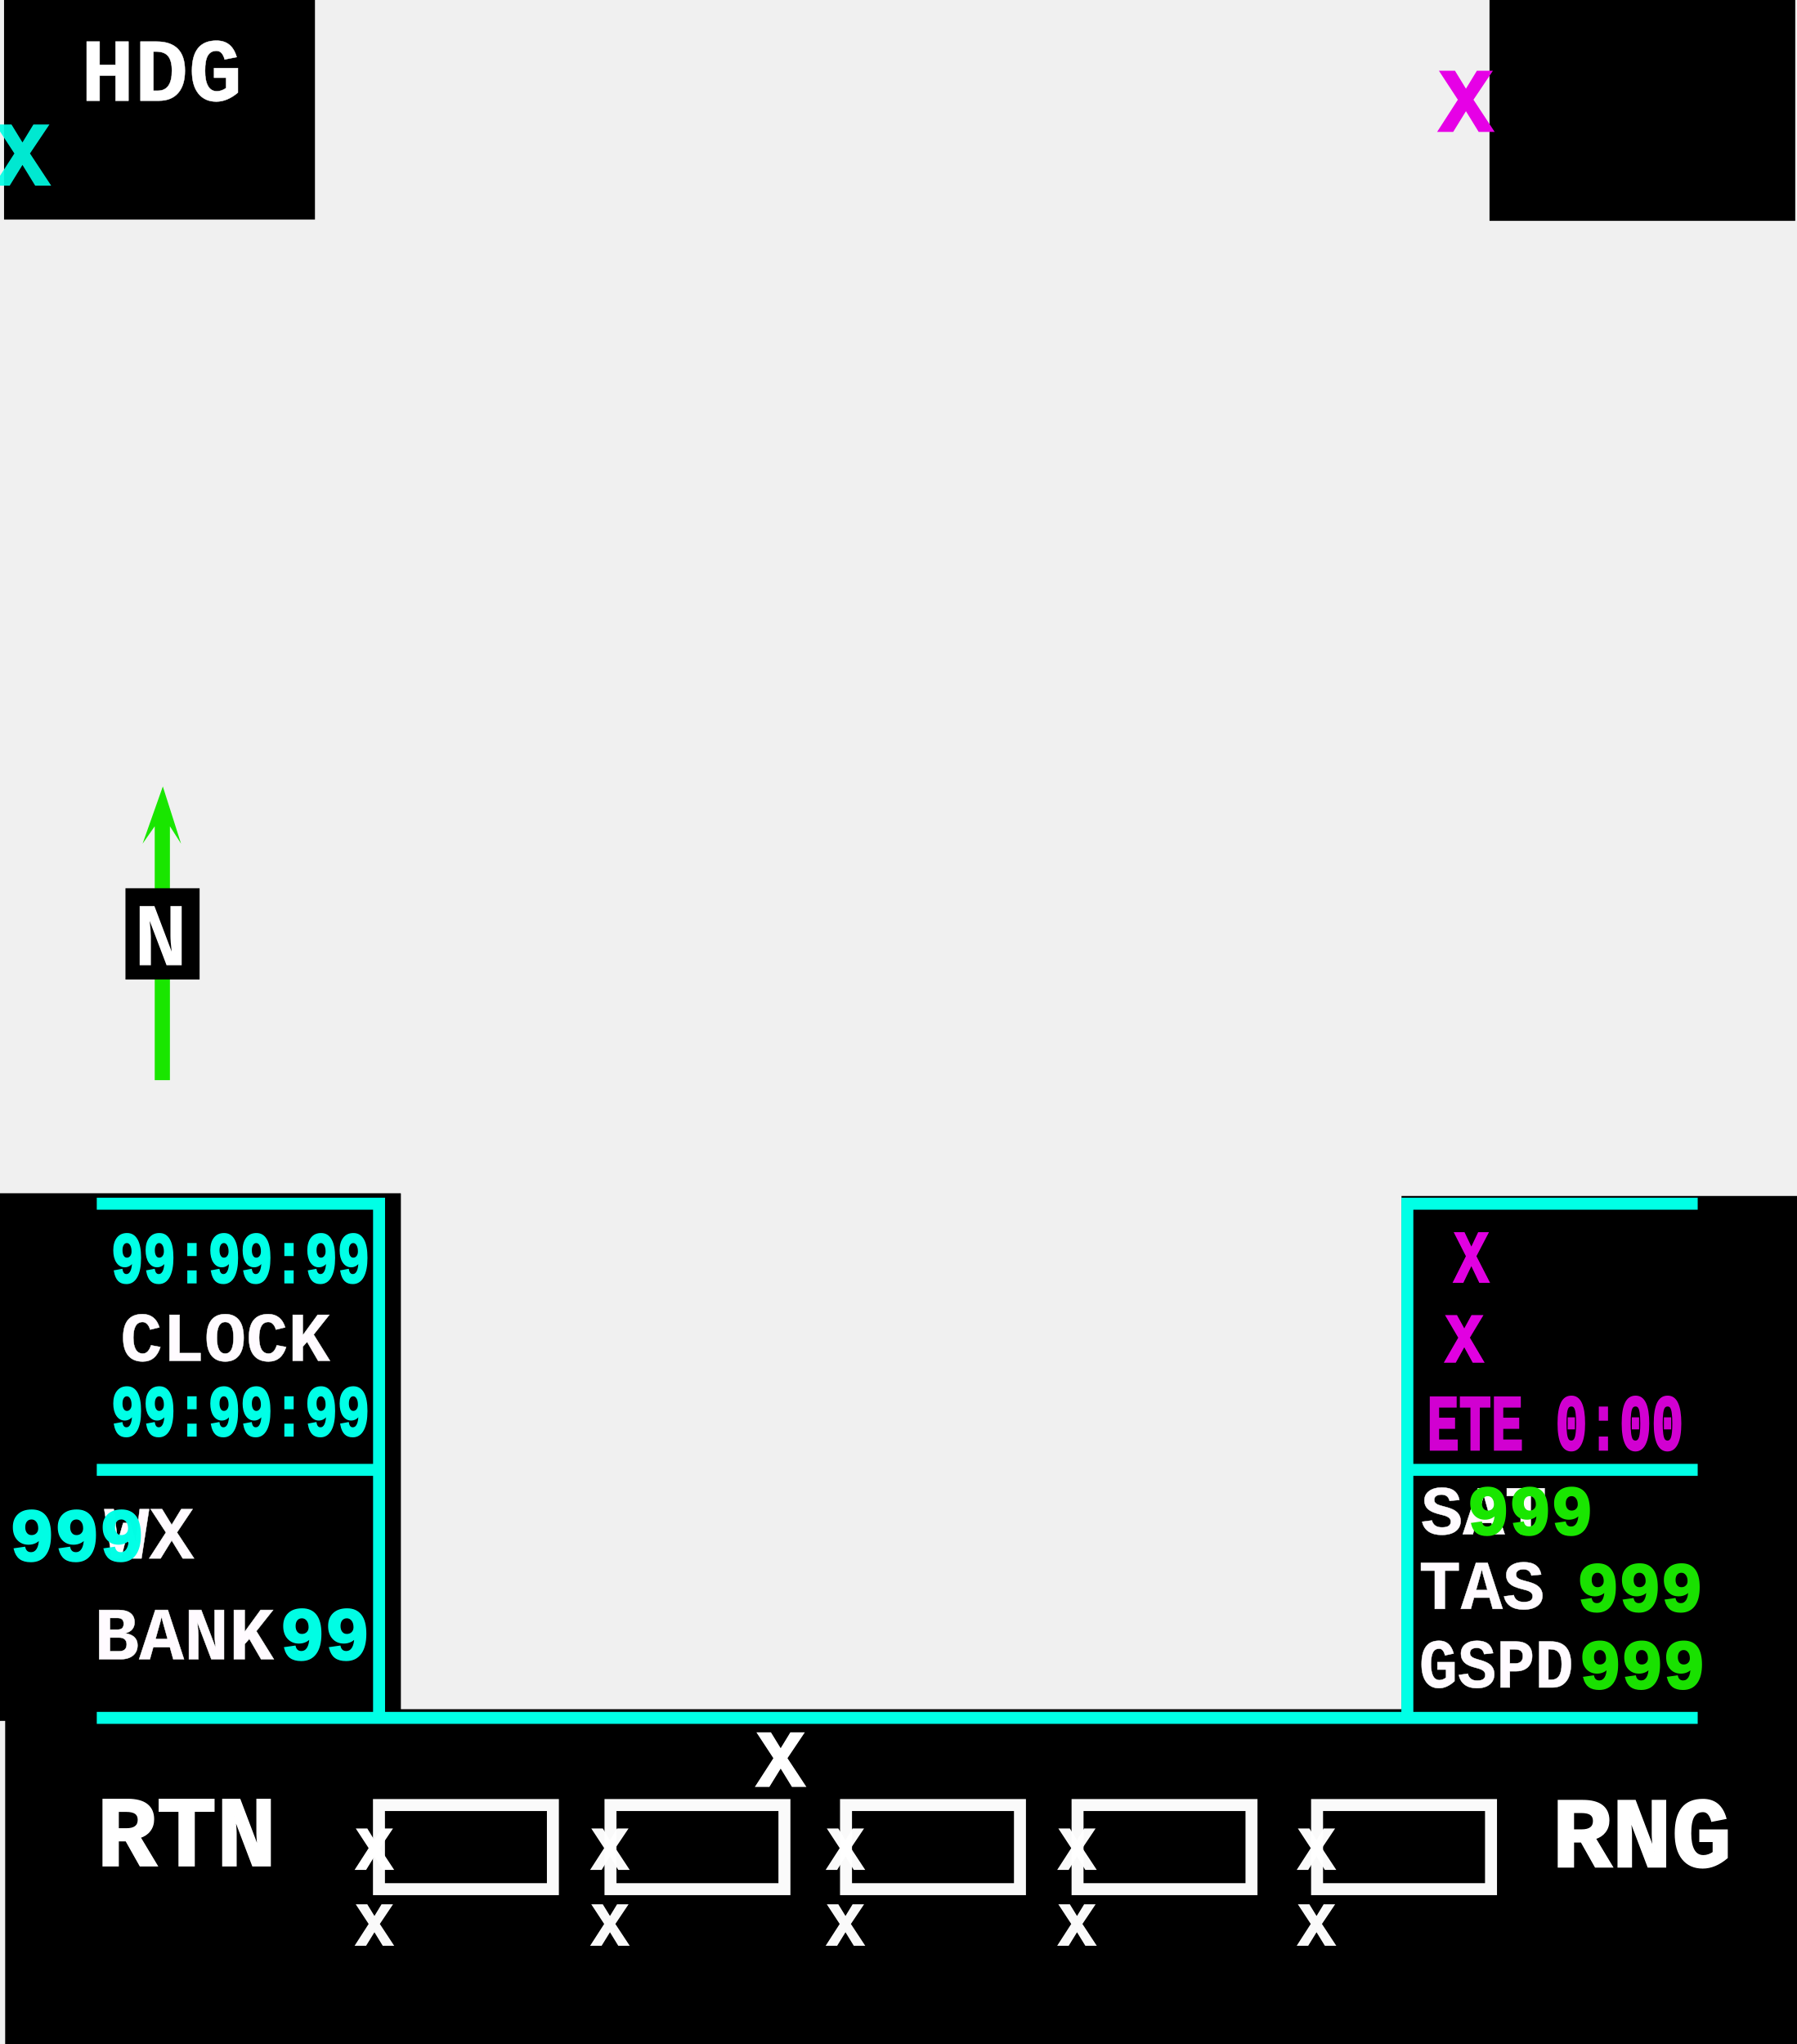
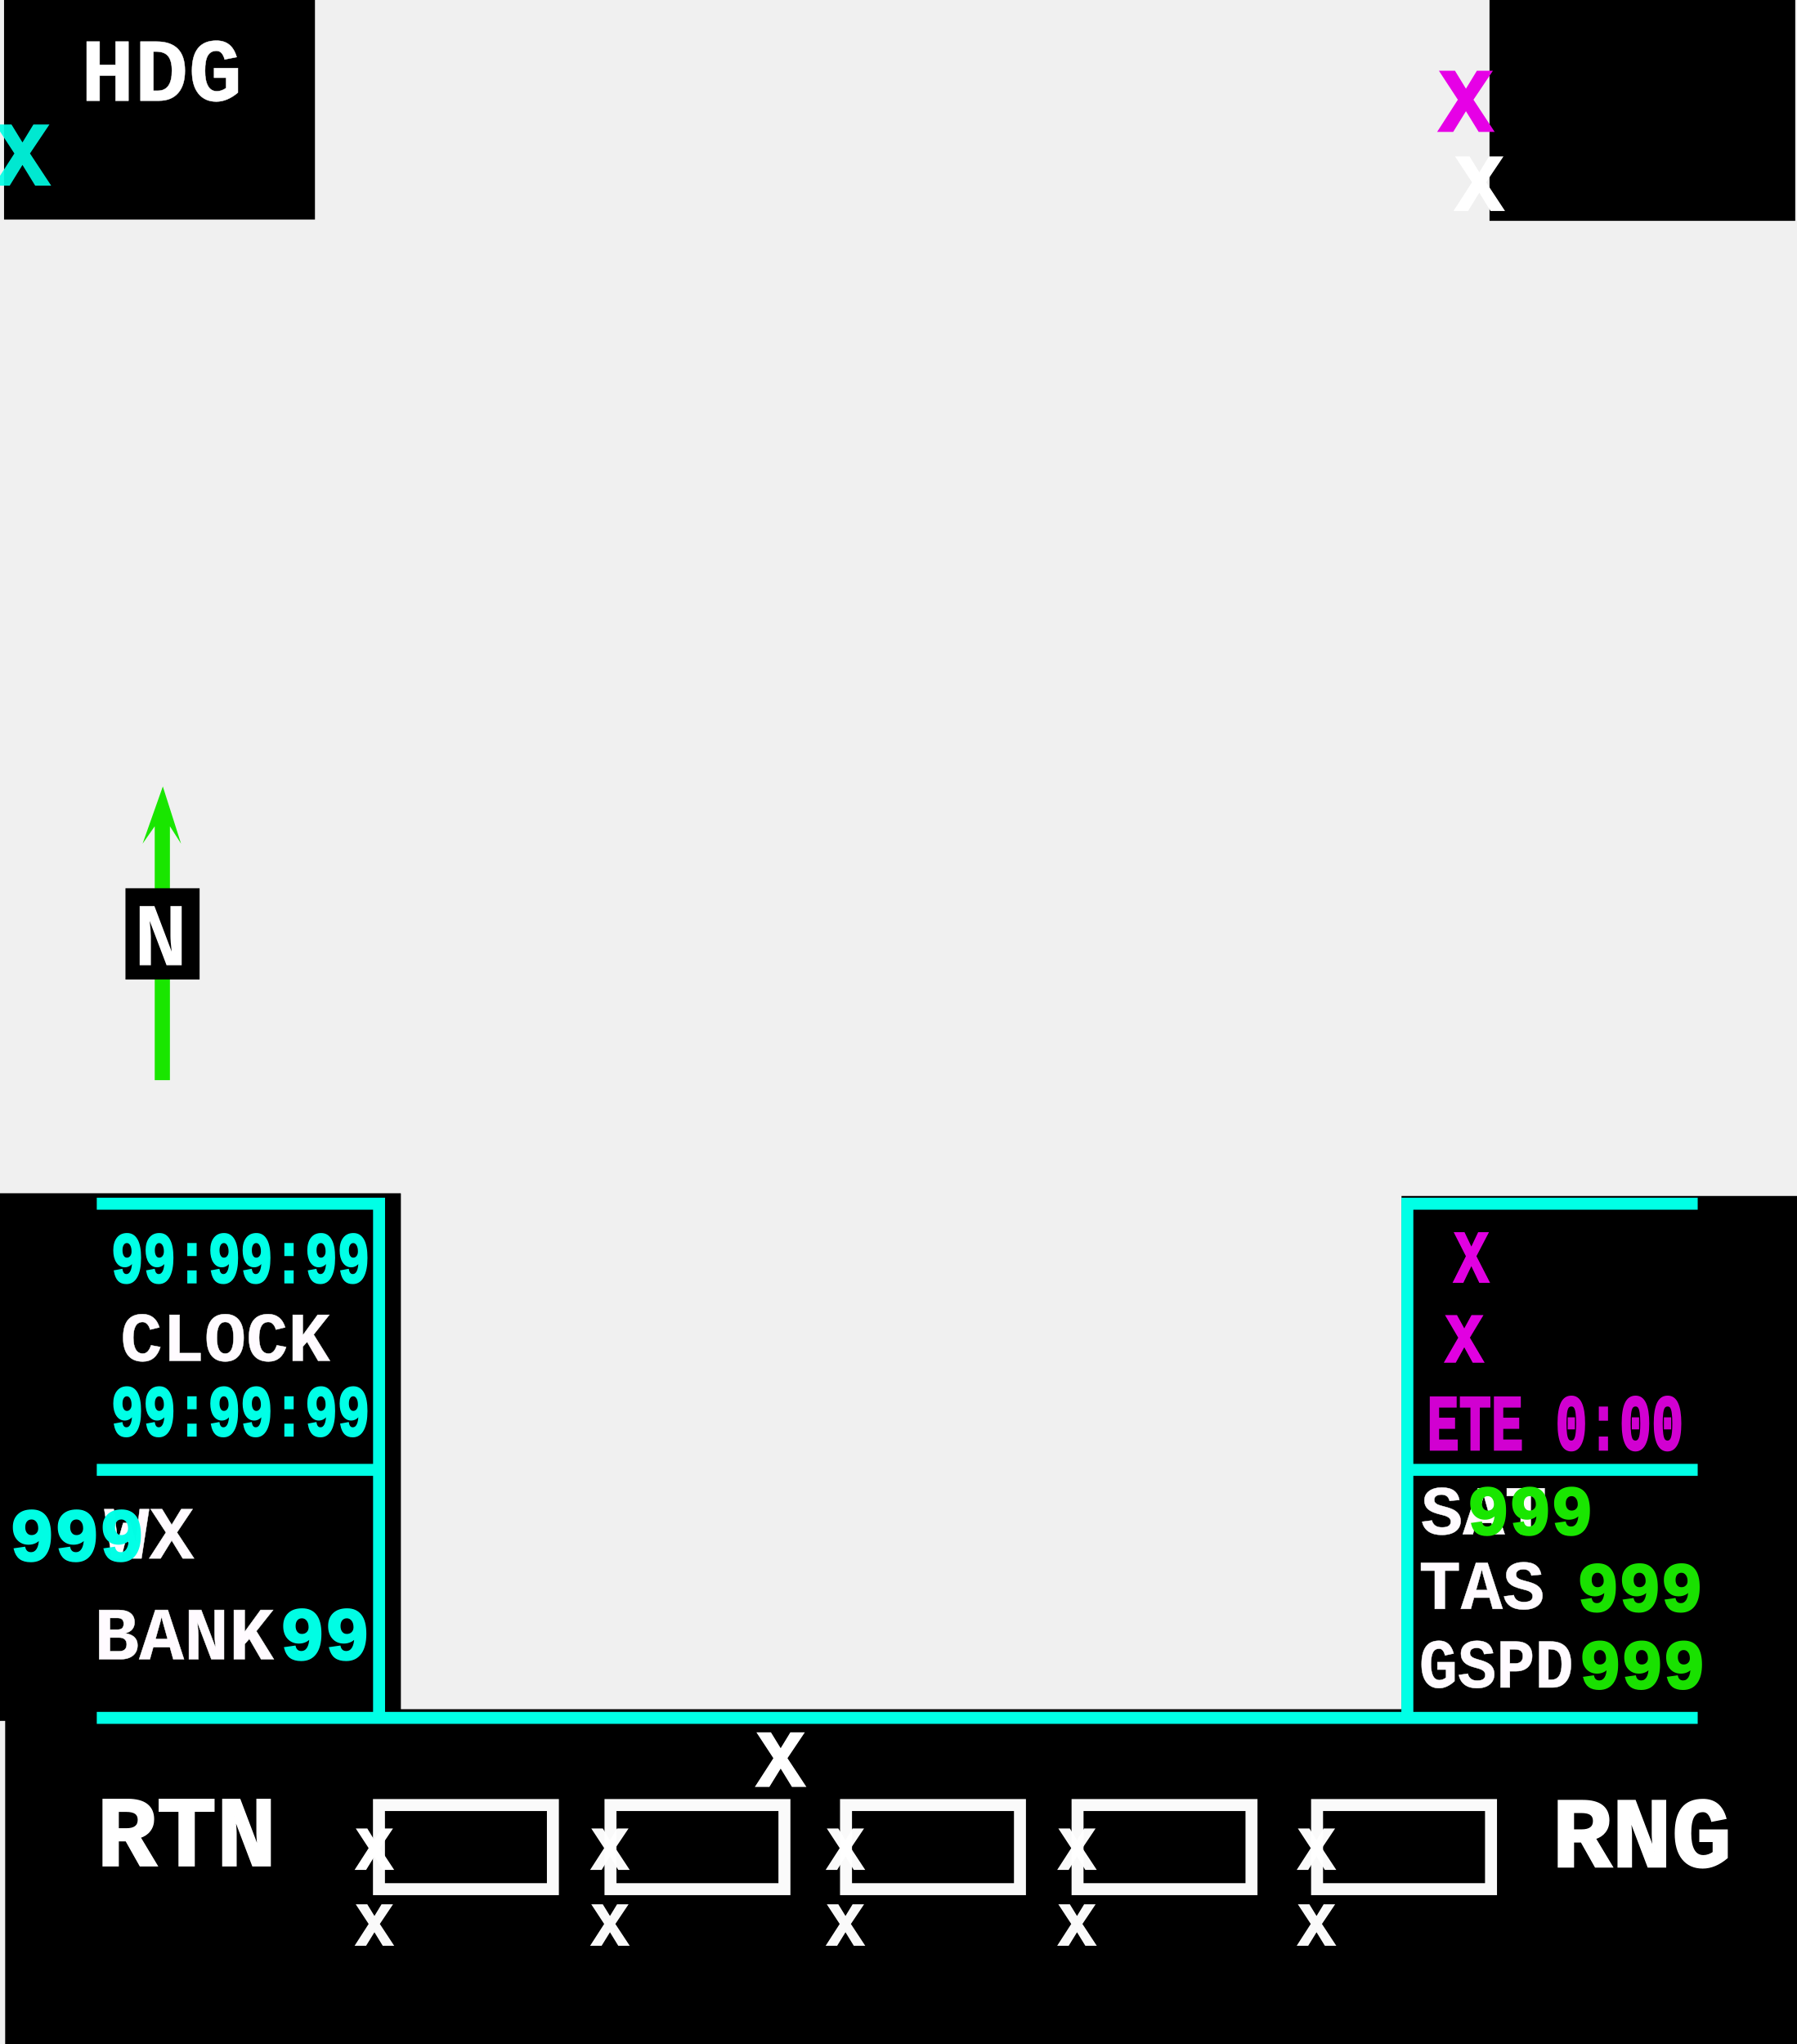
<svg xmlns="http://www.w3.org/2000/svg" width="900" height="1024" viewBox="0 0 900 1024" id="svg4136" version="1.1">
  <defs id="defs4138">
    <marker orient="auto" refY="0.0" refX="0.0" id="Arrow2Mend" style="overflow:visible;">
      <path id="path4363" style="fill-rule:evenodd;stroke-width:0.625;stroke-linejoin:round;stroke:#19e600;stroke-opacity:1;fill:#19e600;fill-opacity:1" d="M 8.719,4.034 L -2.207,0.016 L 8.719,-4.002 C 6.973,-1.63 6.983,1.616 8.719,4.034 z " transform="scale(0.6) rotate(180) translate(0,0)" />
    </marker>
    <marker orient="auto" refY="0.0" refX="0.0" id="Arrow2Lend" style="overflow:visible;">
      <path id="path4357" style="fill-rule:evenodd;stroke-width:0.625;stroke-linejoin:round;stroke:#19e600;stroke-opacity:1;fill:#19e600;fill-opacity:1" d="M 8.719,4.034 L -2.207,0.016 L 8.719,-4.002 C 6.973,-1.63 6.983,1.616 8.719,4.034 z " transform="scale(1.1) rotate(180) translate(1,0)" />
    </marker>
    <marker orient="auto" refY="0.0" refX="0.0" id="Arrow1Sstart" style="overflow:visible">
      <path id="path4309" d="M 0.0,0.0 L 5.0,-5.0 L -12.5,0.0 L 5.0,5.0 L 0.0,0.0 z " style="fill-rule:evenodd;stroke:#00ffff;stroke-width:1pt;stroke-opacity:1;fill:#00ffff;fill-opacity:1" transform="scale(0.2) translate(6,0)" />
    </marker>
    <marker orient="auto" refY="0.0" refX="0.0" id="marker4639" style="overflow:visible">
      <path id="path4641" d="M 0.0,0.0 L 5.0,-5.0 L -12.5,0.0 L 5.0,5.0 L 0.0,0.0 z " style="fill-rule:evenodd;stroke:#00ffff;stroke-width:1pt;stroke-opacity:1;fill:#00ffff;fill-opacity:1" transform="scale(0.4) translate(10,0)" />
    </marker>
    <marker orient="auto" refY="0.0" refX="0.0" id="Arrow1Mstart" style="overflow:visible">
      <path id="path4303" d="M 0.0,0.0 L 5.0,-5.0 L -12.5,0.0 L 5.0,5.0 L 0.0,0.0 z " style="fill-rule:evenodd;stroke:#00ffff;stroke-width:1pt;stroke-opacity:1;fill:#00ffff;fill-opacity:1" transform="scale(0.4) translate(10,0)" />
    </marker>
    <marker orient="auto" refY="0.0" refX="0.0" id="Arrow1Lstart" style="overflow:visible">
      <path id="path4297" d="M 0.0,0.0 L 5.0,-5.0 L -12.5,0.0 L 5.0,5.0 L 0.0,0.0 z " style="fill-rule:evenodd;stroke:#00ffff;stroke-width:1pt;stroke-opacity:1;fill:#00ffff;fill-opacity:1" transform="scale(0.8) translate(12.5,0)" />
    </marker>
    <marker orient="auto" refY="0" refX="0" id="Arrow1Sstart-8" style="overflow:visible">
      <path id="path4309-9" d="M 0,0 5,-5 -12.5,0 5,5 0,0 Z" style="fill:#00ffff;fill-opacity:1;fill-rule:evenodd;stroke:#00ffff;stroke-width:1pt;stroke-opacity:1" transform="matrix(0.2,0,0,0.2,1.2,0)" />
    </marker>
    <marker orient="auto" refY="0" refX="0" id="Arrow1Sstart-7" style="overflow:visible">
      <path id="path4309-6" d="M 0,0 5,-5 -12.5,0 5,5 0,0 Z" style="fill:#00ffff;fill-opacity:1;fill-rule:evenodd;stroke:#00ffff;stroke-width:1pt;stroke-opacity:1" transform="matrix(0.2,0,0,0.2,1.2,0)" />
    </marker>
  </defs>
  <g id="layer7" style="display:inline">
    <rect style="opacity:1;fill:#000000;fill-opacity:1;stroke:#000000;stroke-width:0.149;stroke-miterlimit:4;stroke-dasharray:none;stroke-dashoffset:0;stroke-opacity:1" id="rect1" width="199.222" height="262.847" x="702.232" y="599.236" />
    <rect style="opacity:1;fill:#000000;fill-opacity:1;stroke:#000000;stroke-width:0.153;stroke-miterlimit:4;stroke-dasharray:none;stroke-dashoffset:0;stroke-opacity:1" id="rect2" width="200.762" height="264.172" x="-0.024" y="597.909" />
    <rect style="opacity:1;fill:#000000;fill-opacity:1;stroke:#000000;stroke-width:0.276;stroke-miterlimit:4;stroke-dasharray:none;stroke-dashoffset:0;stroke-opacity:1" id="rect3" width="899.924" height="170.222" x="2.772" y="856.43" />
    <rect style="opacity:1;fill:#000000;fill-opacity:1;stroke:#000000;stroke-width:0.178;stroke-miterlimit:4;stroke-dasharray:none;stroke-dashoffset:0;stroke-opacity:0" id="rect4" width="153.172" height="111.45" x="746.247" y="-0.81" />
    <rect style="opacity:1;fill:#000000;fill-opacity:1;stroke:#000000;stroke-width:0.213;stroke-miterlimit:4;stroke-dasharray:none;stroke-dashoffset:0;stroke-opacity:0" id="rect5" width="155.764" height="112.844" x="2.027" y="-2.853" />
  </g>
  <g id="layer4" style="display:inline">
    <path style="fill:#000000;fill-opacity:1;fill-rule:nonzero;stroke:#00ffe6;stroke-width:6;stroke-linecap:butt;stroke-linejoin:miter;stroke-miterlimit:4;stroke-dasharray:none;stroke-opacity:1" d="m 48.487,603.03 141.421,0 0,257.589" id="path5688" />
    <path style="fill:none;fill-rule:evenodd;stroke:#00ffe6;stroke-width:6;stroke-linecap:butt;stroke-linejoin:miter;stroke-miterlimit:4;stroke-dasharray:none;stroke-opacity:1" d="m 48.487,736.37 141.421,0" id="path5690" />
    <path style="fill:none;fill-rule:evenodd;stroke:#00ffe6;stroke-width:6;stroke-linecap:butt;stroke-linejoin:miter;stroke-miterlimit:4;stroke-dasharray:none;stroke-opacity:1" d="m 850.548,603.03 -145.462,0 0,257.589" id="path5692" />
    <path style="fill:none;fill-rule:evenodd;stroke:#00ffe6;stroke-width:6;stroke-linecap:butt;stroke-linejoin:miter;stroke-miterlimit:4;stroke-dasharray:none;stroke-opacity:1" d="m 850.548,736.37 -145.462,0" id="path5694" />
    <path style="fill:none;fill-rule:evenodd;stroke:#00ffe6;stroke-width:6;stroke-linecap:butt;stroke-linejoin:miter;stroke-miterlimit:4;stroke-dasharray:none;stroke-opacity:1" d="m 48.487,860.619 802.061,0" id="path5696" />
  </g>
  <g id="layer5" style="display:inline">
    <text xml:space="preserve" style="font-style:normal;font-variant:normal;font-weight:bold;font-stretch:normal;font-size:37.5px;line-height:125%;font-family:'Liberation Mono';-inkscape-font-specification:'Liberation Mono, Bold';text-align:start;letter-spacing:0px;word-spacing:0px;writing-mode:lr-tb;text-anchor:start;fill:#fffbff;fill-opacity:1;stroke:#ffffff;stroke-width:0.2;stroke-linecap:butt;stroke-linejoin:miter;stroke-miterlimit:4;stroke-dasharray:none;stroke-opacity:1" x="52.235" y="780.744" id="text5718-3">
      <tspan id="tspan5740" x="52.235" y="780.744">WX</tspan>
    </text>
    <text xml:space="preserve" style="font-style:normal;font-variant:normal;font-weight:bold;font-stretch:normal;font-size:35px;line-height:125%;font-family:'Liberation Mono';-inkscape-font-specification:'Liberation Mono, Bold';text-align:start;letter-spacing:0px;word-spacing:0px;writing-mode:lr-tb;text-anchor:start;fill:#fffbff;fill-opacity:1;stroke:#ffffff;stroke-width:0.2;stroke-linecap:butt;stroke-linejoin:miter;stroke-miterlimit:4;stroke-dasharray:none;stroke-opacity:1" x="711.864" y="768.622" id="text5718-71-9">
      <tspan id="tspan5809" x="711.864" y="768.622">SAT</tspan>
    </text>
    <text xml:space="preserve" style="font-style:normal;font-variant:normal;font-weight:bold;font-stretch:normal;font-size:35px;line-height:125%;font-family:'Liberation Mono';-inkscape-font-specification:'Liberation Mono, Bold';text-align:start;letter-spacing:0px;word-spacing:0px;writing-mode:lr-tb;text-anchor:start;fill:#fffbff;fill-opacity:1;stroke:#ffffff;stroke-width:0.2;stroke-linecap:butt;stroke-linejoin:miter;stroke-miterlimit:4;stroke-dasharray:none;stroke-opacity:1" x="710.854" y="806.018" id="text5718-71-6">
      <tspan id="tspan5819" x="710.854" y="806.018">TAS</tspan>
    </text>
    <text xml:space="preserve" style="font-style:normal;font-variant:normal;font-weight:bold;font-stretch:normal;font-size:33.586px;line-height:125%;font-family:'Liberation Mono';-inkscape-font-specification:'Liberation Mono, Bold';text-align:start;letter-spacing:0px;word-spacing:0px;writing-mode:lr-tb;text-anchor:start;fill:#fffbff;fill-opacity:1;stroke:#ffffff;stroke-width:0.2;stroke-linecap:butt;stroke-linejoin:miter;stroke-miterlimit:4;stroke-dasharray:none;stroke-opacity:1" x="740.884" y="811.251" id="text5718-71-4" transform="scale(0.9596133,1.042086)">
      <tspan id="tspan5829" x="740.884" y="811.251">GSPD</tspan>
    </text>
    <text xml:space="preserve" style="font-style:normal;font-variant:normal;font-weight:bold;font-stretch:normal;font-size:37.5px;line-height:125%;font-family:'Liberation Mono';-inkscape-font-specification:'Liberation Mono, Bold';text-align:start;letter-spacing:0px;word-spacing:0px;writing-mode:lr-tb;text-anchor:start;fill:#fffbff;fill-opacity:1;stroke:#ffffff;stroke-width:0.2;stroke-linecap:butt;stroke-linejoin:miter;stroke-miterlimit:4;stroke-dasharray:none;stroke-opacity:1" x="47.184" y="831.252" id="text5718-3-9">
      <tspan id="tspan4299" x="47.184" y="831.252">BANK</tspan>
    </text>
    <text xml:space="preserve" style="font-style:normal;font-variant:normal;font-weight:bold;font-stretch:normal;font-size:35px;line-height:125%;font-family:'Liberation Mono';-inkscape-font-specification:'Liberation Mono, Bold';text-align:start;letter-spacing:0px;word-spacing:0px;writing-mode:lr-tb;text-anchor:start;fill:#fffbff;fill-opacity:1;stroke:#ffffff;stroke-width:0.2;stroke-linecap:butt;stroke-linejoin:miter;stroke-miterlimit:4;stroke-dasharray:none;stroke-opacity:1" x="60.316" y="681.749" id="text5718-3-5">
      <tspan id="tspan4309" x="60.316" y="681.749">CLOCK</tspan>
    </text>
    <text xml:space="preserve" style="font-style:normal;font-variant:normal;font-weight:bold;font-stretch:normal;font-size:45px;line-height:125%;font-family:'Liberation Mono';-inkscape-font-specification:'Liberation Mono, Bold';text-align:start;letter-spacing:0px;word-spacing:0px;writing-mode:lr-tb;text-anchor:start;fill:#ffffff;fill-opacity:1;stroke:#ffffff;stroke-width:0.2;stroke-linecap:butt;stroke-linejoin:miter;stroke-miterlimit:4;stroke-dasharray:none;stroke-opacity:1" x="40.397" y="50.461" id="text5718-3-5-2">
      <tspan id="tspan4335" x="40.397" y="50.461">HDG</tspan>
    </text>
  </g>
  <g id="layer2" style="display:inline;opacity:1">
    <text xml:space="preserve" style="font-style:normal;font-variant:normal;font-weight:bold;font-stretch:normal;font-size:31.177px;line-height:125%;font-family:'Liberation Mono';-inkscape-font-specification:'Liberation Mono, Bold';text-align:start;letter-spacing:0px;word-spacing:0px;writing-mode:lr-tb;text-anchor:start;fill:#00ffe6;fill-opacity:1;stroke:#00ffe6;stroke-width:1px;stroke-linecap:butt;stroke-linejoin:miter;stroke-opacity:1" x="64.29" y="556.321" id="clock" transform="scale(0.8660254,1.1547)">
      <tspan id="tspan4331" x="64.29" y="556.321">99:99:99</tspan>
    </text>
    <text xml:space="preserve" style="font-style:normal;font-variant:normal;font-weight:bold;font-stretch:normal;font-size:31.177px;line-height:125%;font-family:'Liberation Mono';-inkscape-font-specification:'Liberation Mono, Bold';text-align:start;letter-spacing:0px;word-spacing:0px;writing-mode:lr-tb;text-anchor:start;fill:#00ffe6;fill-opacity:1;stroke:#00ffe6;stroke-width:1px;stroke-linecap:butt;stroke-linejoin:miter;stroke-opacity:1" x="64.29" y="622.807" id="chrono" transform="scale(0.8660254,1.1547)">
      <tspan id="tspan4331-8" x="64.29" y="622.807">99:99:99</tspan>
    </text>
    <text xml:space="preserve" style="font-style:normal;font-variant:normal;font-weight:bold;font-stretch:normal;font-size:37.5px;line-height:125%;font-family:'Liberation Mono';-inkscape-font-specification:'Liberation Mono, Bold';text-align:end;letter-spacing:0px;word-spacing:0px;writing-mode:lr-tb;text-anchor:end;opacity:0.99;fill:#00ffe6;fill-opacity:1;stroke:#00ffe6;stroke-width:1px;stroke-linecap:butt;stroke-linejoin:miter;stroke-opacity:1" x="184.868" y="781.787" id="wx">
      <tspan id="tspan4361" x="184.868" y="781.787">999</tspan>
    </text>
    <text xml:space="preserve" style="font-style:normal;font-variant:normal;font-weight:bold;font-stretch:normal;font-size:37.5px;line-height:125%;font-family:'Liberation Mono';-inkscape-font-specification:'Liberation Mono, Bold';text-align:start;letter-spacing:0px;word-spacing:0px;writing-mode:lr-tb;text-anchor:start;opacity:0.99;fill:#00ffe6;fill-opacity:1;stroke:#00ffe6;stroke-width:1px;stroke-linecap:butt;stroke-linejoin:miter;stroke-opacity:1" x="140.289" y="831.304" id="bank">
      <tspan id="tspan4381" x="140.289" y="831.304">99</tspan>
    </text>
    <text xml:space="preserve" style="font-style:normal;font-variant:normal;font-weight:bold;font-stretch:normal;font-size:35px;line-height:125%;font-family:'Liberation Mono';-inkscape-font-specification:'Liberation Mono, Bold';text-align:center;letter-spacing:0px;word-spacing:0px;writing-mode:lr-tb;text-anchor:middle;fill:#19e600;fill-opacity:1;stroke:#19e600;stroke-width:1px;stroke-linecap:butt;stroke-linejoin:miter;stroke-opacity:1" x="819.153" y="768.695" id="sat">
      <tspan id="tspan4295" x="819.153" y="768.695">999</tspan>
    </text>
    <text xml:space="preserve" style="font-style:normal;font-variant:normal;font-weight:bold;font-stretch:normal;font-size:35px;line-height:125%;font-family:'Liberation Mono';-inkscape-font-specification:'Liberation Mono, Bold';text-align:start;letter-spacing:0px;word-spacing:0px;writing-mode:lr-tb;text-anchor:start;opacity:0.98;fill:#19e600;fill-opacity:1;stroke:#19e600;stroke-width:1px;stroke-linecap:butt;stroke-linejoin:miter;stroke-opacity:1" x="790.142" y="807.081" id="tas">
      <tspan id="tspan4413" x="790.142" y="807.081">999</tspan>
    </text>
    <text xml:space="preserve" style="font-style:normal;font-variant:normal;font-weight:bold;font-stretch:normal;font-size:35px;line-height:125%;font-family:'Liberation Mono';-inkscape-font-specification:'Liberation Mono, Bold';text-align:start;letter-spacing:0px;word-spacing:0px;writing-mode:lr-tb;text-anchor:start;opacity:0.98;fill:#19e600;fill-opacity:1;stroke:#19e600;stroke-width:1px;stroke-linecap:butt;stroke-linejoin:miter;stroke-opacity:1" x="791.285" y="845.795" id="gspd">
      <tspan id="tspan4413-4" x="791.285" y="845.795">999</tspan>
    </text>
    <text xml:space="preserve" style="font-style:normal;font-variant:normal;font-weight:bold;font-stretch:normal;font-size:32.5px;line-height:125%;font-family:'Liberation Mono';-inkscape-font-specification:'Liberation Mono, Bold';text-align:center;letter-spacing:0px;word-spacing:0px;writing-mode:lr;text-anchor:middle;opacity:0.98;fill:#e600e6;fill-opacity:1;stroke:#e600e6;stroke-width:1px;stroke-linecap:butt;stroke-linejoin:miter;stroke-opacity:1;" x="884.231" y="566.524" id="navDist" transform="scale(0.8822838,1.133422)">
      <tspan id="tspan4289" x="884.231" y="566.524">X</tspan>
    </text>
    <text xml:space="preserve" style="font-style:normal;font-variant:normal;font-weight:bold;font-stretch:normal;font-size:32.5px;line-height:125%;font-family:'Liberation Mono';-inkscape-font-specification:'Liberation Mono, Bold';text-align:center;letter-spacing:0px;word-spacing:0px;writing-mode:lr-tb;text-anchor:middle;opacity:0.98;fill:#e600e6;fill-opacity:1;stroke:#e600e6;stroke-width:1.163px;stroke-linecap:butt;stroke-linejoin:miter;stroke-opacity:1" x="823.976" y="645.429" id="navId" transform="scale(0.9462785,1.056771)">
      <tspan id="tspan4291" x="823.976" y="645.429" style="font-style:normal;font-variant:normal;font-weight:bold;font-stretch:normal;font-size:32.5px;line-height:125%;font-family:'Liberation Mono';-inkscape-font-specification:'Liberation Mono, Bold';text-align:center;writing-mode:lr-tb;text-anchor:middle;stroke-width:1.163px">X</tspan>
    </text>
    <text xml:space="preserve" style="font-style:normal;font-variant:normal;font-weight:bold;font-stretch:normal;font-size:32.5px;line-height:125%;font-family:'Liberation Mono';-inkscape-font-specification:'Liberation Mono, Bold';text-align:justify;letter-spacing:0px;word-spacing:0px;writing-mode:lr-tb;text-anchor:start;opacity:0.91;fill:#e600e6;fill-opacity:1;stroke:#e600e6;stroke-width:1px;stroke-linecap:butt;stroke-linejoin:miter;stroke-opacity:1" x="867.807" y="598.251" id="navTtw" transform="scale(0.823847,1.213818)">
      <tspan id="tspan4281" x="867.807" y="598.251">ETE 0:00</tspan>
    </text>
    <text xml:space="preserve" style="font-style:normal;font-variant:normal;font-weight:bold;font-stretch:normal;font-size:45px;line-height:125%;font-family:'Liberation Mono';-inkscape-font-specification:'Liberation Mono, Bold';text-align:center;letter-spacing:0px;word-spacing:0px;writing-mode:lr-tb;text-anchor:middle;fill:#e600e6;fill-opacity:1;stroke:#e600e6;stroke-width:1px;stroke-linecap:butt;stroke-linejoin:miter;stroke-opacity:1" x="801.924" y="65.58" id="navType">
      <tspan id="tspan4313" x="801.924" y="65.58">X</tspan>
    </text>
    <text xml:space="preserve" style="font-style:normal;font-variant:normal;font-weight:bold;font-stretch:normal;font-size:45px;line-height:125%;font-family:'Liberation Mono';-inkscape-font-specification:'Liberation Mono, Bold';text-align:center;letter-spacing:0px;word-spacing:0px;writing-mode:lr-tb;text-anchor:middle;opacity:0.91;fill:#00ffe6;fill-opacity:1;stroke:#00ffe6;stroke-width:1px;stroke-linecap:butt;stroke-linejoin:miter;stroke-opacity:1" x="78.739" y="92.506" id="hdgAnn">
      <tspan id="tspan4217" x="78.739" y="92.506">X</tspan>
    </text>
+     <text xml:space="preserve" style="font-style:normal;font-variant:normal;font-weight:bold;font-stretch:normal;font-size:40px;line-height:125%;font-family:'Liberation Mono';-inkscape-font-specification:'Liberation Mono, Bold';text-align:center;letter-spacing:0px;word-spacing:0px;writing-mode:lr;text-anchor:middle;display:inline;opacity:1;fill:#ffffff;fill-opacity:1;stroke:#ffffff;stroke-width:1px;stroke-linecap:butt;stroke-linejoin:miter;stroke-opacity:1;" x="801.118" y="105.215" id="distRem">
+       <tspan id="tspan4313-6" x="801.118" y="105.215">X</tspan>
+     </text>
  </g>
  <g id="layer3" style="display:inline;opacity:1">
    <text xml:space="preserve" style="font-style:normal;font-variant:normal;font-weight:bold;font-stretch:normal;font-size:40px;line-height:125%;font-family:'Liberation Mono';-inkscape-font-specification:'Liberation Mono, Bold';text-align:center;letter-spacing:0px;word-spacing:0px;writing-mode:lr-tb;text-anchor:middle;fill:#ffffff;fill-opacity:1;stroke:#ffffff;stroke-width:1px;stroke-linecap:butt;stroke-linejoin:miter;stroke-opacity:1" x="451.099" y="894.714" id="main">
      <tspan id="tspan4204" x="451.099" y="894.714">X</tspan>
    </text>
    <text xml:space="preserve" style="font-style:normal;font-variant:normal;font-weight:bold;font-stretch:normal;font-size:50px;line-height:125%;font-family:'Liberation Mono';-inkscape-font-specification:'Liberation Mono, Bold';text-align:start;letter-spacing:0px;word-spacing:0px;writing-mode:lr-tb;text-anchor:start;fill:#ffffff;fill-opacity:1;stroke:#ffffff;stroke-width:1px;stroke-linecap:butt;stroke-linejoin:miter;stroke-opacity:1" x="48.487" y="934.571" id="text4206">
      <tspan id="tspan4208" x="48.487" y="934.571">RTN</tspan>
    </text>
    <text xml:space="preserve" style="font-style:normal;font-variant:normal;font-weight:bold;font-stretch:normal;font-size:50px;line-height:125%;font-family:'Liberation Mono';-inkscape-font-specification:'Liberation Mono, Bold';text-align:justify;letter-spacing:0px;word-spacing:0px;writing-mode:lr-tb;text-anchor:start;fill:#ffffff;fill-opacity:1;stroke:#ffffff;stroke-width:1px;stroke-linecap:butt;stroke-linejoin:miter;stroke-opacity:1" x="777.571" y="935.143" id="text4210">
      <tspan id="tspan4212" x="777.571" y="935.143">RNG</tspan>
    </text>
    <text xml:space="preserve" style="font-style:normal;font-variant:normal;font-weight:bold;font-stretch:normal;font-size:30px;line-height:125%;font-family:'Liberation Mono';-inkscape-font-specification:'Liberation Mono, Bold';text-align:center;letter-spacing:0px;word-spacing:0px;writing-mode:lr-tb;text-anchor:middle;fill:#ffffff;fill-opacity:1;stroke:#ffffff;stroke-width:1px;stroke-linecap:butt;stroke-linejoin:miter;stroke-opacity:1" x="232.571" y="936.286" id="menu1">
      <tspan id="tspan4213" x="232.571" y="936.286">X</tspan>
    </text>
    <text xml:space="preserve" style="font-style:normal;font-variant:normal;font-weight:bold;font-stretch:normal;font-size:30px;line-height:125%;font-family:'Liberation Mono';-inkscape-font-specification:'Liberation Mono, Bold';text-align:center;letter-spacing:0px;word-spacing:0px;writing-mode:lr-tb;text-anchor:middle;opacity:0.98;fill:#ffffff;fill-opacity:1;stroke:#ffffff;stroke-width:1px;stroke-linecap:butt;stroke-linejoin:miter;stroke-opacity:1" x="350.571" y="936.286" id="menu2">
      <tspan id="tspan4213-8" x="350.571" y="936.286">X</tspan>
    </text>
    <text xml:space="preserve" style="font-style:normal;font-variant:normal;font-weight:bold;font-stretch:normal;font-size:30px;line-height:125%;font-family:'Liberation Mono';-inkscape-font-specification:'Liberation Mono, Bold';text-align:center;letter-spacing:0px;word-spacing:0px;writing-mode:lr-tb;text-anchor:middle;opacity:0.98;fill:#ffffff;fill-opacity:1;stroke:#ffffff;stroke-width:1px;stroke-linecap:butt;stroke-linejoin:miter;stroke-opacity:1" x="468.571" y="936.286" id="menu3">
      <tspan id="tspan4213-8-1" x="468.571" y="936.286">X</tspan>
    </text>
    <text xml:space="preserve" style="font-style:normal;font-variant:normal;font-weight:bold;font-stretch:normal;font-size:30px;line-height:125%;font-family:'Liberation Mono';-inkscape-font-specification:'Liberation Mono, Bold';text-align:center;letter-spacing:0px;word-spacing:0px;writing-mode:lr-tb;text-anchor:middle;opacity:0.98;fill:#ffffff;fill-opacity:1;stroke:#ffffff;stroke-width:1px;stroke-linecap:butt;stroke-linejoin:miter;stroke-opacity:1" x="584.571" y="936.286" id="menu4">
      <tspan id="tspan4213-8-8" x="584.571" y="936.286">X</tspan>
    </text>
    <text xml:space="preserve" style="font-style:normal;font-variant:normal;font-weight:bold;font-stretch:normal;font-size:30px;line-height:125%;font-family:'Liberation Mono';-inkscape-font-specification:'Liberation Mono, Bold';text-align:center;letter-spacing:0px;word-spacing:0px;writing-mode:lr-tb;text-anchor:middle;opacity:0.98;fill:#ffffff;fill-opacity:1;stroke:#ffffff;stroke-width:1px;stroke-linecap:butt;stroke-linejoin:miter;stroke-opacity:1" x="704.571" y="936.286" id="menu5">
      <tspan id="tspan4213-8-9" x="704.571" y="936.286">X</tspan>
    </text>
    <text xml:space="preserve" style="font-style:normal;font-variant:normal;font-weight:bold;font-stretch:normal;font-size:30px;line-height:125%;font-family:'Liberation Mono';-inkscape-font-specification:'Liberation Mono, Bold';text-align:center;letter-spacing:0px;word-spacing:0px;writing-mode:lr-tb;text-anchor:middle;opacity:0.98;fill:#ffffff;fill-opacity:1;stroke:#ffffff;stroke-width:1px;stroke-linecap:butt;stroke-linejoin:miter;stroke-opacity:1" x="232.571" y="974.286" id="menu1b">
      <tspan id="tspan4213-86" x="232.571" y="974.286">X</tspan>
    </text>
    <text xml:space="preserve" style="font-style:normal;font-variant:normal;font-weight:bold;font-stretch:normal;font-size:30px;line-height:125%;font-family:'Liberation Mono';-inkscape-font-specification:'Liberation Mono, Bold';text-align:center;letter-spacing:0px;word-spacing:0px;writing-mode:lr-tb;text-anchor:middle;opacity:0.98;fill:#ffffff;fill-opacity:1;stroke:#ffffff;stroke-width:1px;stroke-linecap:butt;stroke-linejoin:miter;stroke-opacity:1" x="350.571" y="974.286" id="menu2b">
      <tspan id="tspan4213-8-4" x="350.571" y="974.286">X</tspan>
    </text>
    <text xml:space="preserve" style="font-style:normal;font-variant:normal;font-weight:bold;font-stretch:normal;font-size:30px;line-height:125%;font-family:'Liberation Mono';-inkscape-font-specification:'Liberation Mono, Bold';text-align:center;letter-spacing:0px;word-spacing:0px;writing-mode:lr-tb;text-anchor:middle;opacity:0.98;fill:#ffffff;fill-opacity:1;stroke:#ffffff;stroke-width:1px;stroke-linecap:butt;stroke-linejoin:miter;stroke-opacity:1" x="468.571" y="974.286" id="menu3b">
      <tspan id="tspan4213-8-1-8" x="468.571" y="974.286">X</tspan>
    </text>
    <text xml:space="preserve" style="font-style:normal;font-variant:normal;font-weight:bold;font-stretch:normal;font-size:30px;line-height:125%;font-family:'Liberation Mono';-inkscape-font-specification:'Liberation Mono, Bold';text-align:center;letter-spacing:0px;word-spacing:0px;writing-mode:lr-tb;text-anchor:middle;opacity:0.98;fill:#ffffff;fill-opacity:1;stroke:#ffffff;stroke-width:1px;stroke-linecap:butt;stroke-linejoin:miter;stroke-opacity:1" x="584.571" y="974.286" id="menu4b">
      <tspan id="tspan4213-8-8-9" x="584.571" y="974.286">X</tspan>
    </text>
    <text xml:space="preserve" style="font-style:normal;font-variant:normal;font-weight:bold;font-stretch:normal;font-size:30px;line-height:125%;font-family:'Liberation Mono';-inkscape-font-specification:'Liberation Mono, Bold';text-align:center;letter-spacing:0px;word-spacing:0px;writing-mode:lr-tb;text-anchor:middle;opacity:0.98;fill:#ffffff;fill-opacity:1;stroke:#ffffff;stroke-width:1px;stroke-linecap:butt;stroke-linejoin:miter;stroke-opacity:1" x="704.571" y="974.286" id="menu5b">
      <tspan id="tspan4213-8-9-7" x="704.571" y="974.286">X</tspan>
    </text>
  </g>
  <g id="layer6" style="display:inline">
    <rect style="opacity:0.98;fill:none;fill-opacity:1;fill-rule:nonzero;stroke:#ffffff;stroke-width:6;stroke-miterlimit:4;stroke-dasharray:none;stroke-dashoffset:0;stroke-opacity:1" id="cdr1" width="87.143" height="42.143" x="189.857" y="904.286" />
    <rect style="opacity:0.98;fill:none;fill-opacity:1;fill-rule:nonzero;stroke:#ffffff;stroke-width:6;stroke-miterlimit:4;stroke-dasharray:none;stroke-dashoffset:0;stroke-opacity:1" id="cdr2" width="87.143" height="42.143" x="305.857" y="904.286" />
    <rect style="opacity:0.98;fill:none;fill-opacity:1;fill-rule:nonzero;stroke:#ffffff;stroke-width:6;stroke-miterlimit:4;stroke-dasharray:none;stroke-dashoffset:0;stroke-opacity:1" id="cdr3" width="87.143" height="42.143" x="423.857" y="904.286" />
    <rect style="opacity:0.98;fill:none;fill-opacity:1;fill-rule:nonzero;stroke:#ffffff;stroke-width:6;stroke-miterlimit:4;stroke-dasharray:none;stroke-dashoffset:0;stroke-opacity:1" id="cdr4" width="87.143" height="42.143" x="539.857" y="904.286" />
    <rect style="opacity:0.98;fill:none;fill-opacity:1;fill-rule:nonzero;stroke:#ffffff;stroke-width:6;stroke-miterlimit:4;stroke-dasharray:none;stroke-dashoffset:0;stroke-opacity:1" id="cdr5" width="87.143" height="42.143" x="659.857" y="904.286" />
  </g>
  <g id="layer8">
    <g id="trueNorth">
      <path id="arrow" d="m 77.519,541.143 0,-127.191 -6.09,8.729 L 81.579,394 l 9.135,28.68 -5.583,-8.729 0,127.191 z" style="fill:#19e600;fill-opacity:1;fill-rule:evenodd;stroke:none;stroke-width:1px;stroke-linecap:butt;stroke-linejoin:miter;stroke-opacity:1" />
      <rect y="444.992" x="62.857" height="45.731" width="37.143" id="rect4934" style="opacity:1;fill:#000000;fill-opacity:1;fill-rule:nonzero;stroke:none;stroke-width:6;stroke-linecap:butt;stroke-linejoin:miter;stroke-miterlimit:4;stroke-dasharray:none;stroke-dashoffset:0;stroke-opacity:1" />
      <text id="North" y="483.571" x="67" style="font-style:normal;font-variant:normal;font-weight:bold;font-stretch:normal;font-size:45px;line-height:125%;font-family:'Liberation Mono';-inkscape-font-specification:'Liberation Mono, Bold';text-align:start;letter-spacing:0px;word-spacing:0px;writing-mode:lr-tb;text-anchor:start;fill:#ffffff;fill-opacity:1;stroke:none;stroke-width:1px;stroke-linecap:butt;stroke-linejoin:miter;stroke-opacity:1" xml:space="preserve">
        <tspan style="font-style:normal;font-variant:normal;font-weight:bold;font-stretch:normal;font-size:45px;line-height:125%;font-family:'Liberation Mono';-inkscape-font-specification:'Liberation Mono, Bold';text-align:start;writing-mode:lr-tb;text-anchor:start;fill:#ffffff;fill-opacity:1;stroke:none;stroke-opacity:1" y="483.571" x="67" id="tspan4922">N</tspan>
      </text>
    </g>
  </g>
</svg>
